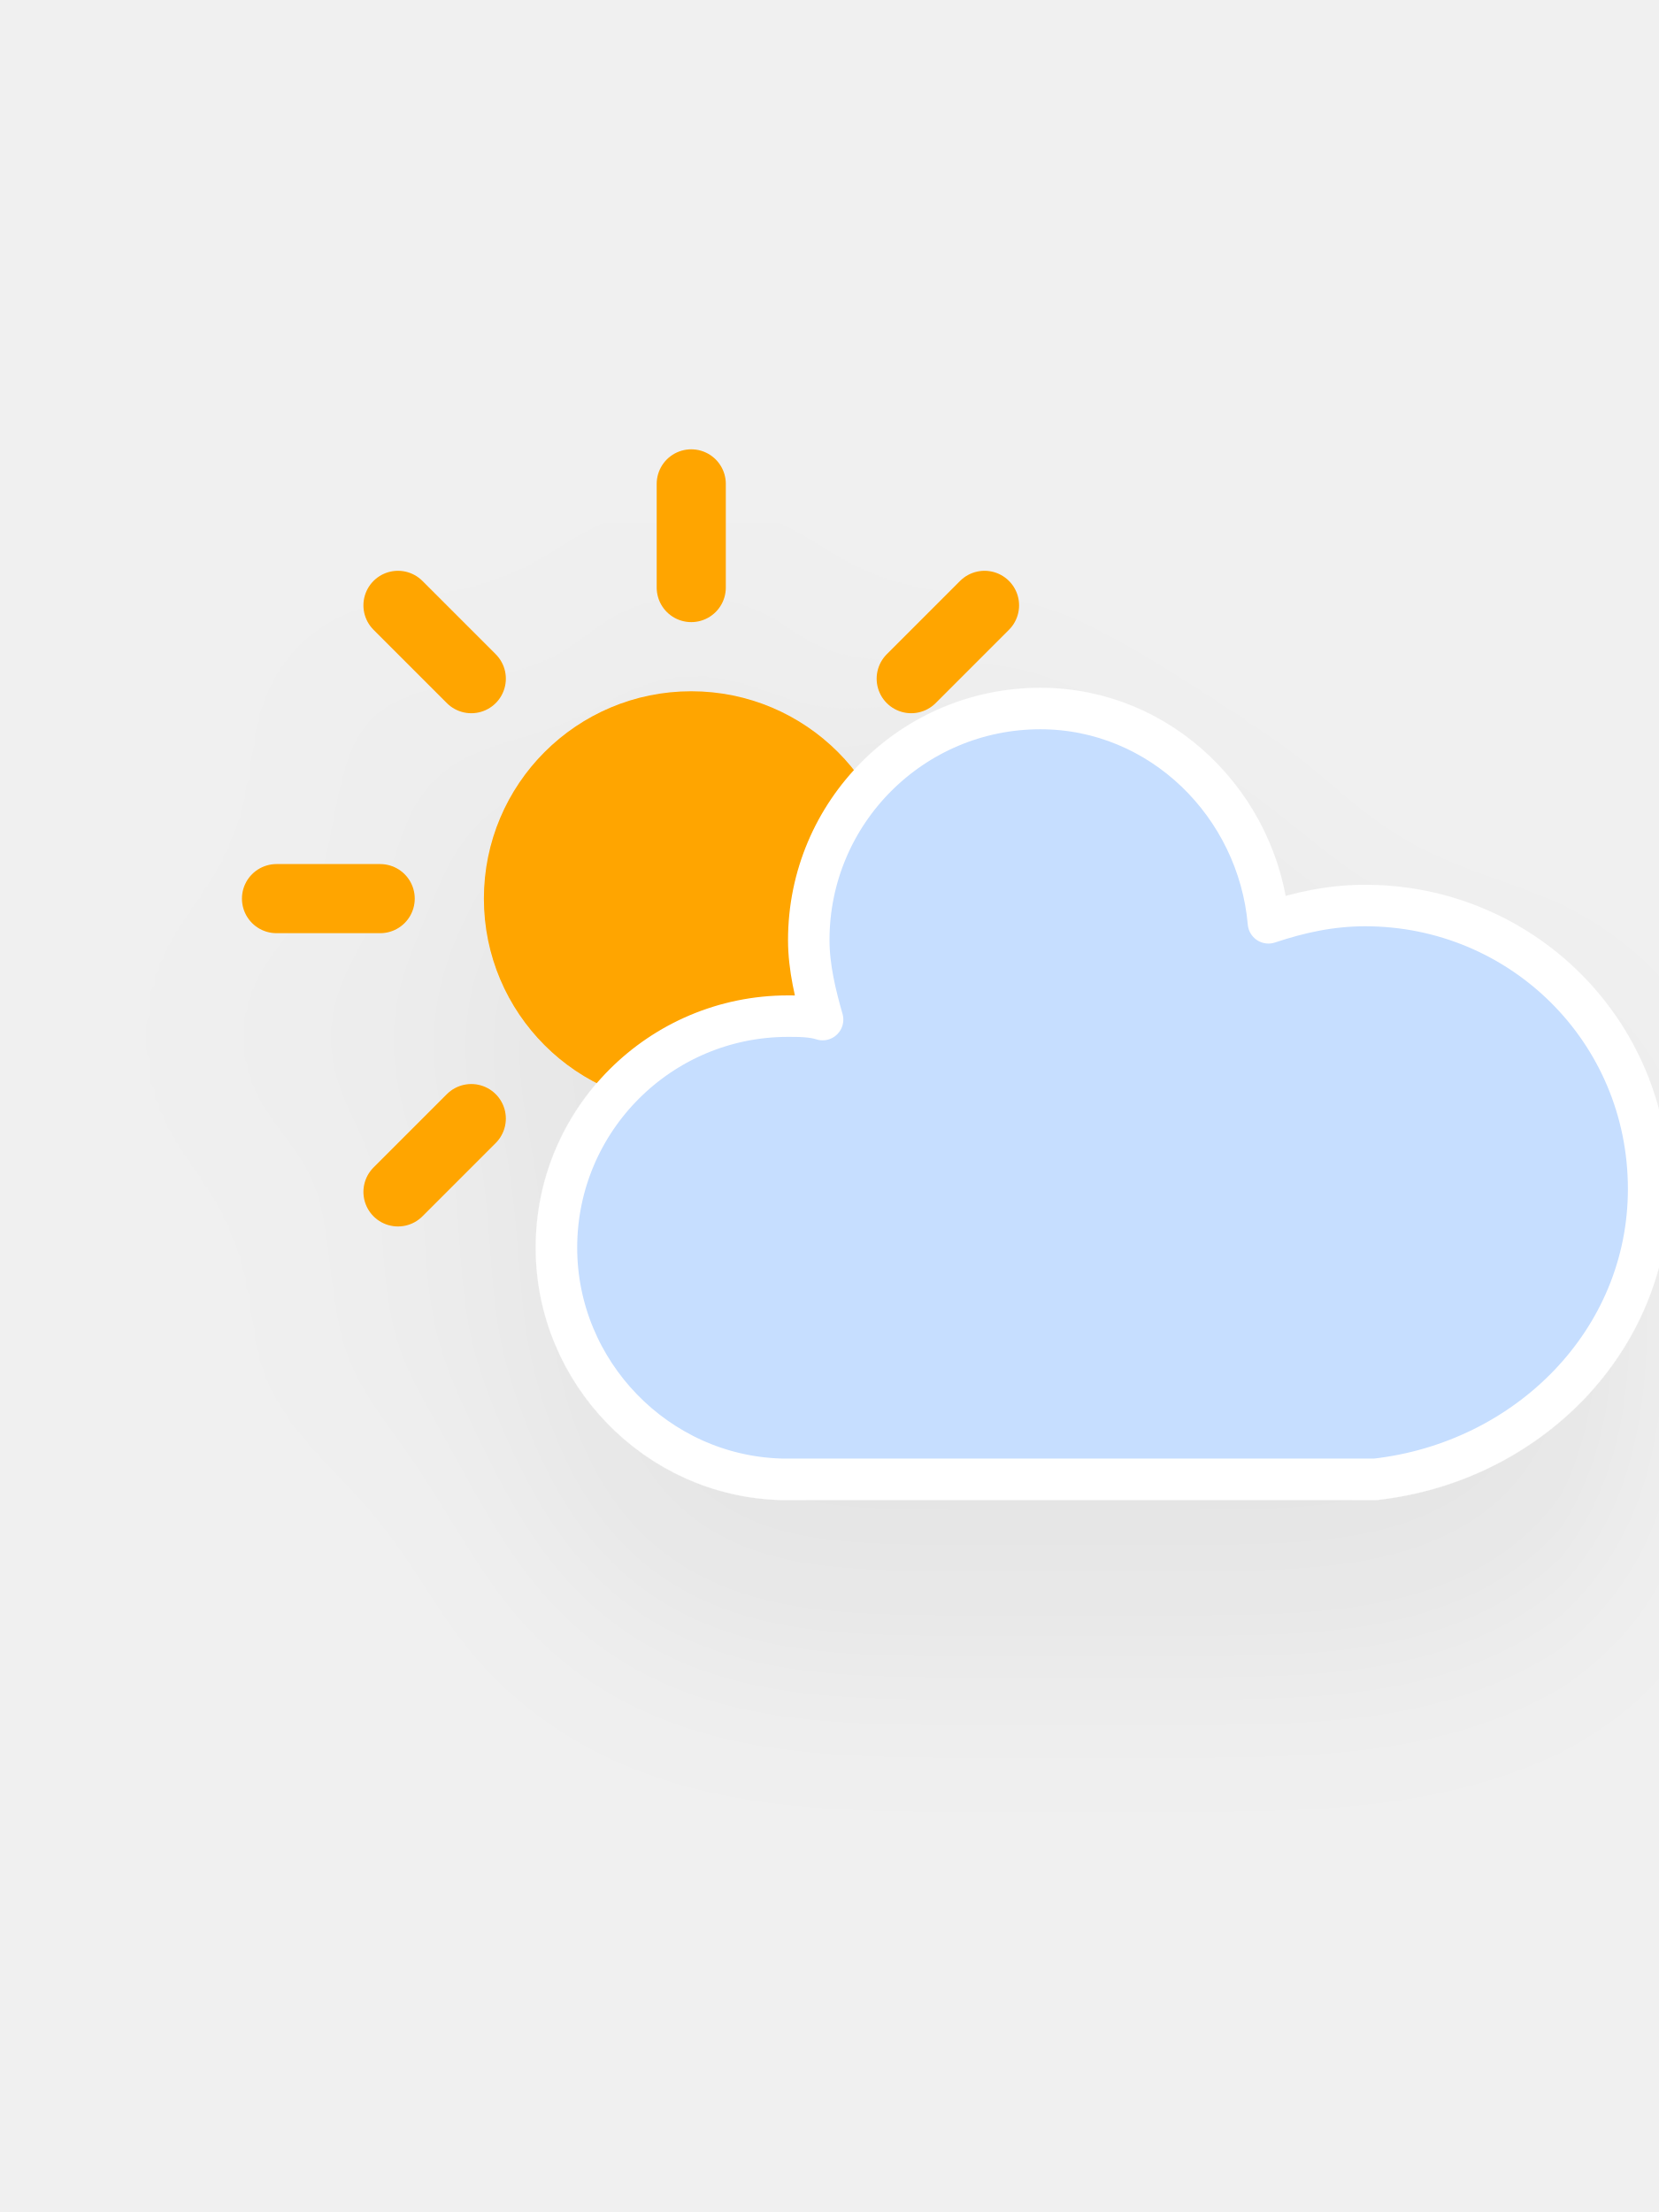
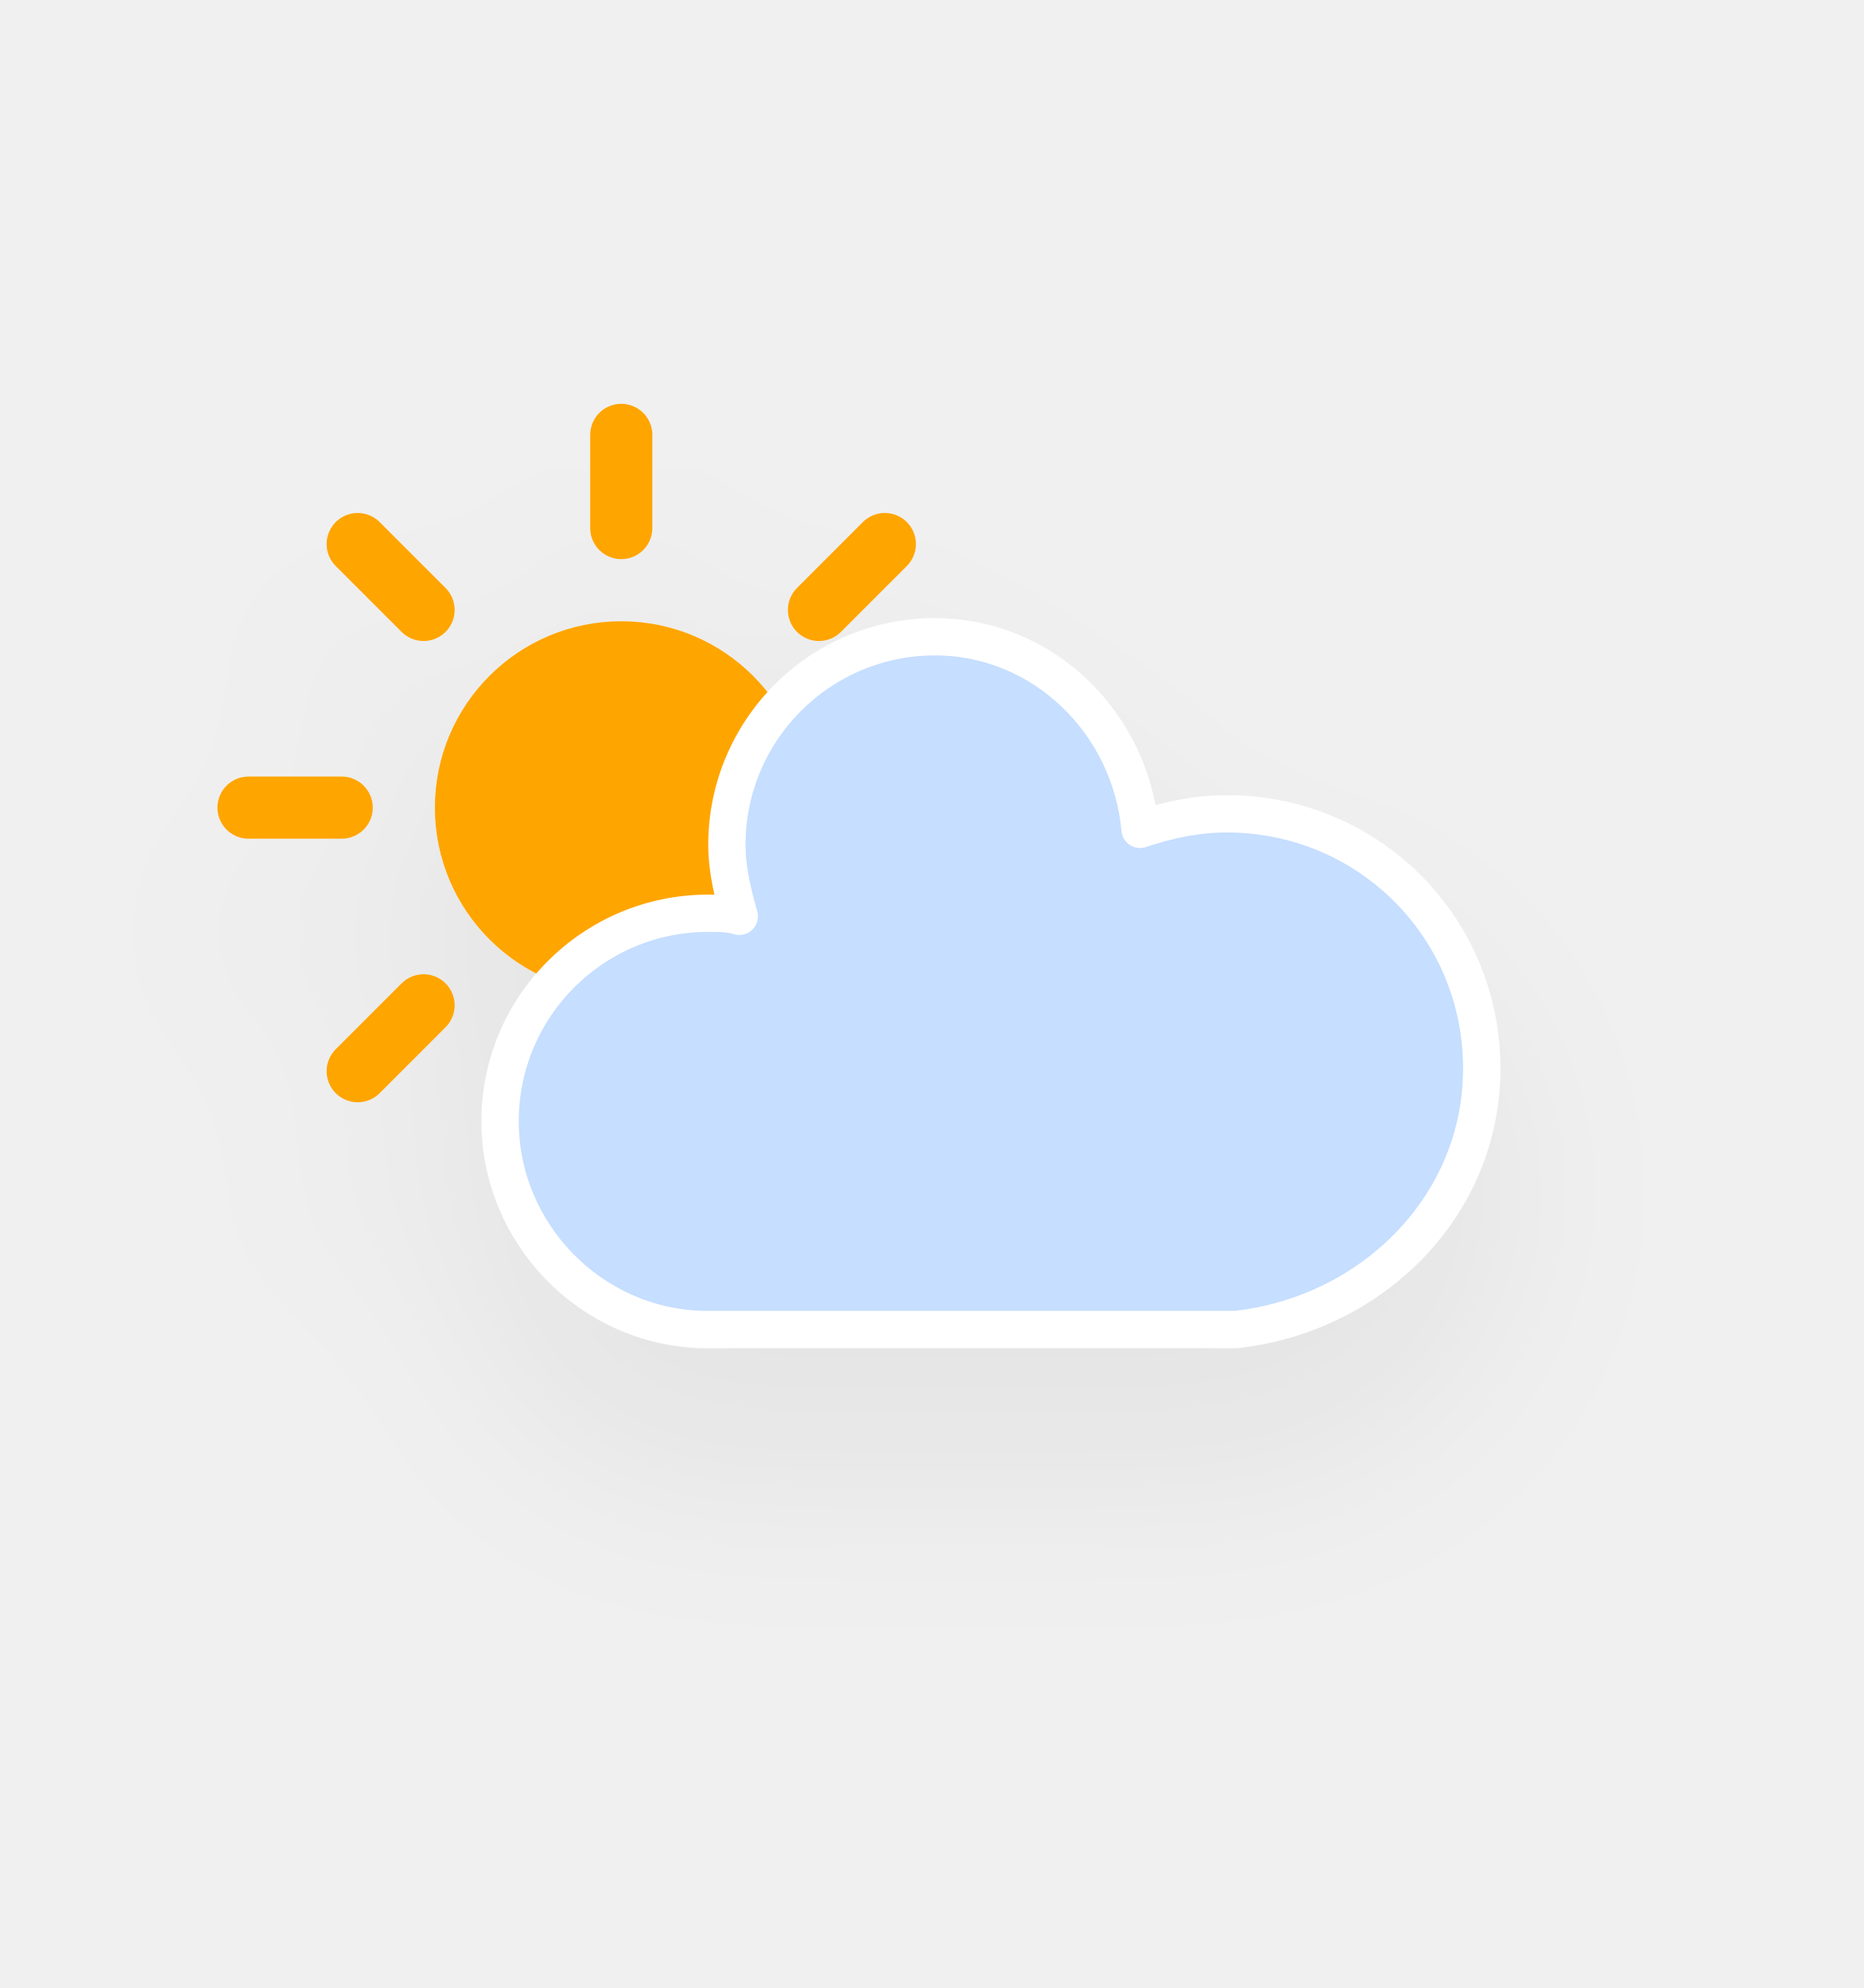
- <svg xmlns="http://www.w3.org/2000/svg" version="1.1" viewBox="0 0 48 64">
+ <svg xmlns="http://www.w3.org/2000/svg" version="1.1" viewBox="0 0 60 64">
  <defs>
    <filter id="blur" width="200%" height="200%">
      <feGaussianBlur in="SourceAlpha" stdDeviation="3" />
      <feOffset dx="0" dy="4" result="offsetblur" />
      <feComponentTransfer>
        <feFuncA type="linear" slope="0.05" />
      </feComponentTransfer>
      <feMerge>
        <feMergeNode />
        <feMergeNode in="SourceGraphic" />
      </feMerge>
    </filter>
    <style type="text/css">
/*
** CLOUDS
*/
@keyframes am-weather-cloud-2 {
  0% {
    -webkit-transform: translate(0px,0px);
       -moz-transform: translate(0px,0px);
        -ms-transform: translate(0px,0px);
            transform: translate(0px,0px);
  }

  50% {
    -webkit-transform: translate(2px,0px);
       -moz-transform: translate(2px,0px);
        -ms-transform: translate(2px,0px);
            transform: translate(2px,0px);
  }

  100% {
    -webkit-transform: translate(0px,0px);
       -moz-transform: translate(0px,0px);
        -ms-transform: translate(0px,0px);
            transform: translate(0px,0px);
  }
}

.am-weather-cloud-2 {
  -webkit-animation-name: am-weather-cloud-2;
     -moz-animation-name: am-weather-cloud-2;
          animation-name: am-weather-cloud-2;
  -webkit-animation-duration: 3s;
     -moz-animation-duration: 3s;
          animation-duration: 3s;
  -webkit-animation-timing-function: linear;
     -moz-animation-timing-function: linear;
          animation-timing-function: linear;
  -webkit-animation-iteration-count: infinite;
     -moz-animation-iteration-count: infinite;
          animation-iteration-count: infinite;
}

/*
** SUN
*/
@keyframes am-weather-sun {
  0% {
    -webkit-transform: rotate(0deg);
       -moz-transform: rotate(0deg);
        -ms-transform: rotate(0deg);
            transform: rotate(0deg);
  }

  100% {
    -webkit-transform: rotate(360deg);
       -moz-transform: rotate(360deg);
        -ms-transform: rotate(360deg);
            transform: rotate(360deg);
  }
}

.am-weather-sun {
  -webkit-animation-name: am-weather-sun;
     -moz-animation-name: am-weather-sun;
      -ms-animation-name: am-weather-sun;
          animation-name: am-weather-sun;
  -webkit-animation-duration: 9s;
     -moz-animation-duration: 9s;
      -ms-animation-duration: 9s;
          animation-duration: 9s;
  -webkit-animation-timing-function: linear;
     -moz-animation-timing-function: linear;
      -ms-animation-timing-function: linear;
          animation-timing-function: linear;
  -webkit-animation-iteration-count: infinite;
     -moz-animation-iteration-count: infinite;
      -ms-animation-iteration-count: infinite;
          animation-iteration-count: infinite;
}

@keyframes am-weather-sun-shiny {
  0% {
    stroke-dasharray: 3px 10px;
    stroke-dashoffset: 0px;
  }

  50% {
    stroke-dasharray: 0.1px 10px;
    stroke-dashoffset: -1px;
  }

  100% {
    stroke-dasharray: 3px 10px;
    stroke-dashoffset: 0px;
  }
}

.am-weather-sun-shiny line {
  -webkit-animation-name: am-weather-sun-shiny;
     -moz-animation-name: am-weather-sun-shiny;
      -ms-animation-name: am-weather-sun-shiny;
          animation-name: am-weather-sun-shiny;
  -webkit-animation-duration: 2s;
     -moz-animation-duration: 2s;
      -ms-animation-duration: 2s;
          animation-duration: 2s;
  -webkit-animation-timing-function: linear;
     -moz-animation-timing-function: linear;
      -ms-animation-timing-function: linear;
          animation-timing-function: linear;
  -webkit-animation-iteration-count: infinite;
     -moz-animation-iteration-count: infinite;
      -ms-animation-iteration-count: infinite;
          animation-iteration-count: infinite;
}
        </style>
  </defs>
  <g filter="url(#blur)" id="cloudy-day-1">
    <g transform="translate(20,10)">
      <g transform="translate(0,16)">
        <g class="am-weather-sun">
          <g>
            <line fill="none" stroke="orange" stroke-linecap="round" stroke-width="2" transform="translate(0,9)" x1="0" x2="0" y1="0" y2="3" />
          </g>
          <g transform="rotate(45)">
            <line fill="none" stroke="orange" stroke-linecap="round" stroke-width="2" transform="translate(0,9)" x1="0" x2="0" y1="0" y2="3" />
          </g>
          <g transform="rotate(90)">
            <line fill="none" stroke="orange" stroke-linecap="round" stroke-width="2" transform="translate(0,9)" x1="0" x2="0" y1="0" y2="3" />
          </g>
          <g transform="rotate(135)">
            <line fill="none" stroke="orange" stroke-linecap="round" stroke-width="2" transform="translate(0,9)" x1="0" x2="0" y1="0" y2="3" />
          </g>
          <g transform="rotate(180)">
            <line fill="none" stroke="orange" stroke-linecap="round" stroke-width="2" transform="translate(0,9)" x1="0" x2="0" y1="0" y2="3" />
          </g>
          <g transform="rotate(225)">
            <line fill="none" stroke="orange" stroke-linecap="round" stroke-width="2" transform="translate(0,9)" x1="0" x2="0" y1="0" y2="3" />
          </g>
          <g transform="rotate(270)">
            <line fill="none" stroke="orange" stroke-linecap="round" stroke-width="2" transform="translate(0,9)" x1="0" x2="0" y1="0" y2="3" />
          </g>
          <g transform="rotate(315)">
            <line fill="none" stroke="orange" stroke-linecap="round" stroke-width="2" transform="translate(0,9)" x1="0" x2="0" y1="0" y2="3" />
          </g>
        </g>
        <circle cx="0" cy="0" fill="orange" r="5" stroke="orange" stroke-width="2" />
      </g>
      <g class="am-weather-cloud-2">
        <path d="M47.7,35.4c0-4.6-3.7-8.2-8.2-8.2c-1,0-1.9,0.2-2.8,0.5c-0.3-3.4-3.1-6.2-6.6-6.2c-3.7,0-6.7,3-6.7,6.7c0,0.8,0.2,1.6,0.4,2.3    c-0.3-0.1-0.7-0.1-1-0.1c-3.7,0-6.7,3-6.7,6.7c0,3.6,2.9,6.6,6.5,6.7l17.2,0C44.2,43.3,47.7,39.8,47.7,35.4z" fill="#C6DEFF" stroke="white" stroke-linejoin="round" stroke-width="1.2" transform="translate(-20,-11)" />
      </g>
    </g>
  </g>
</svg>
